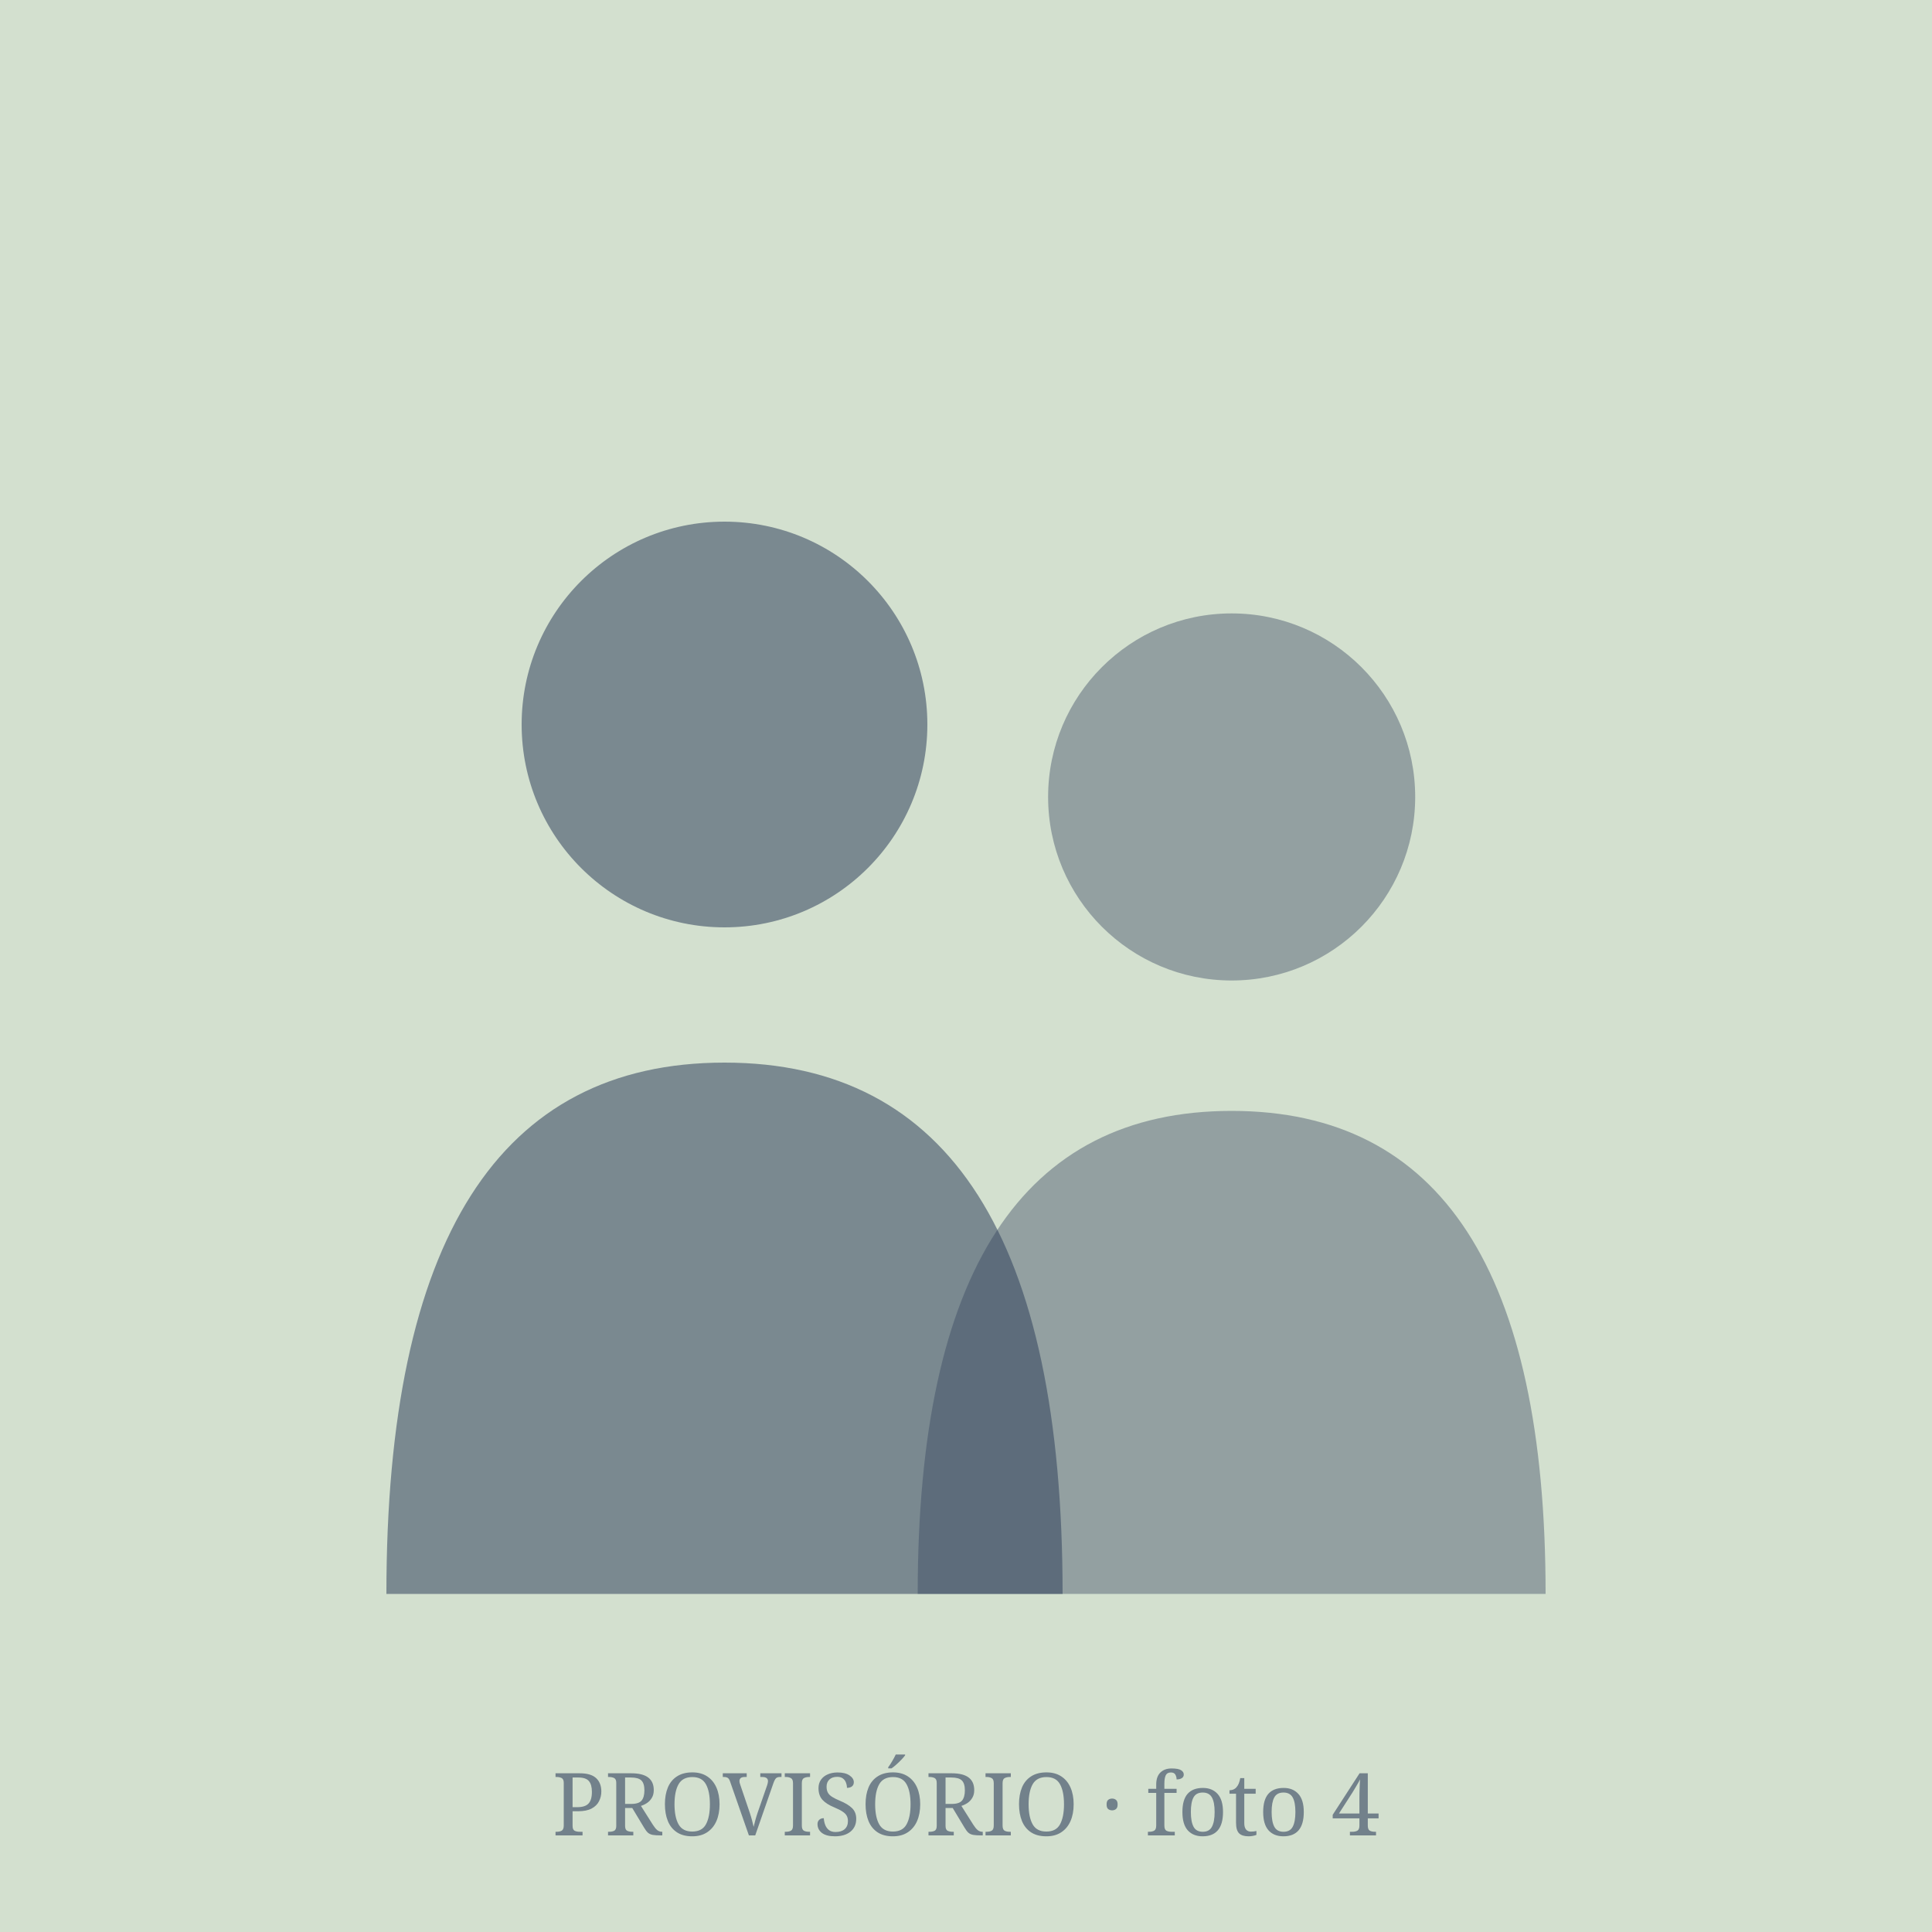
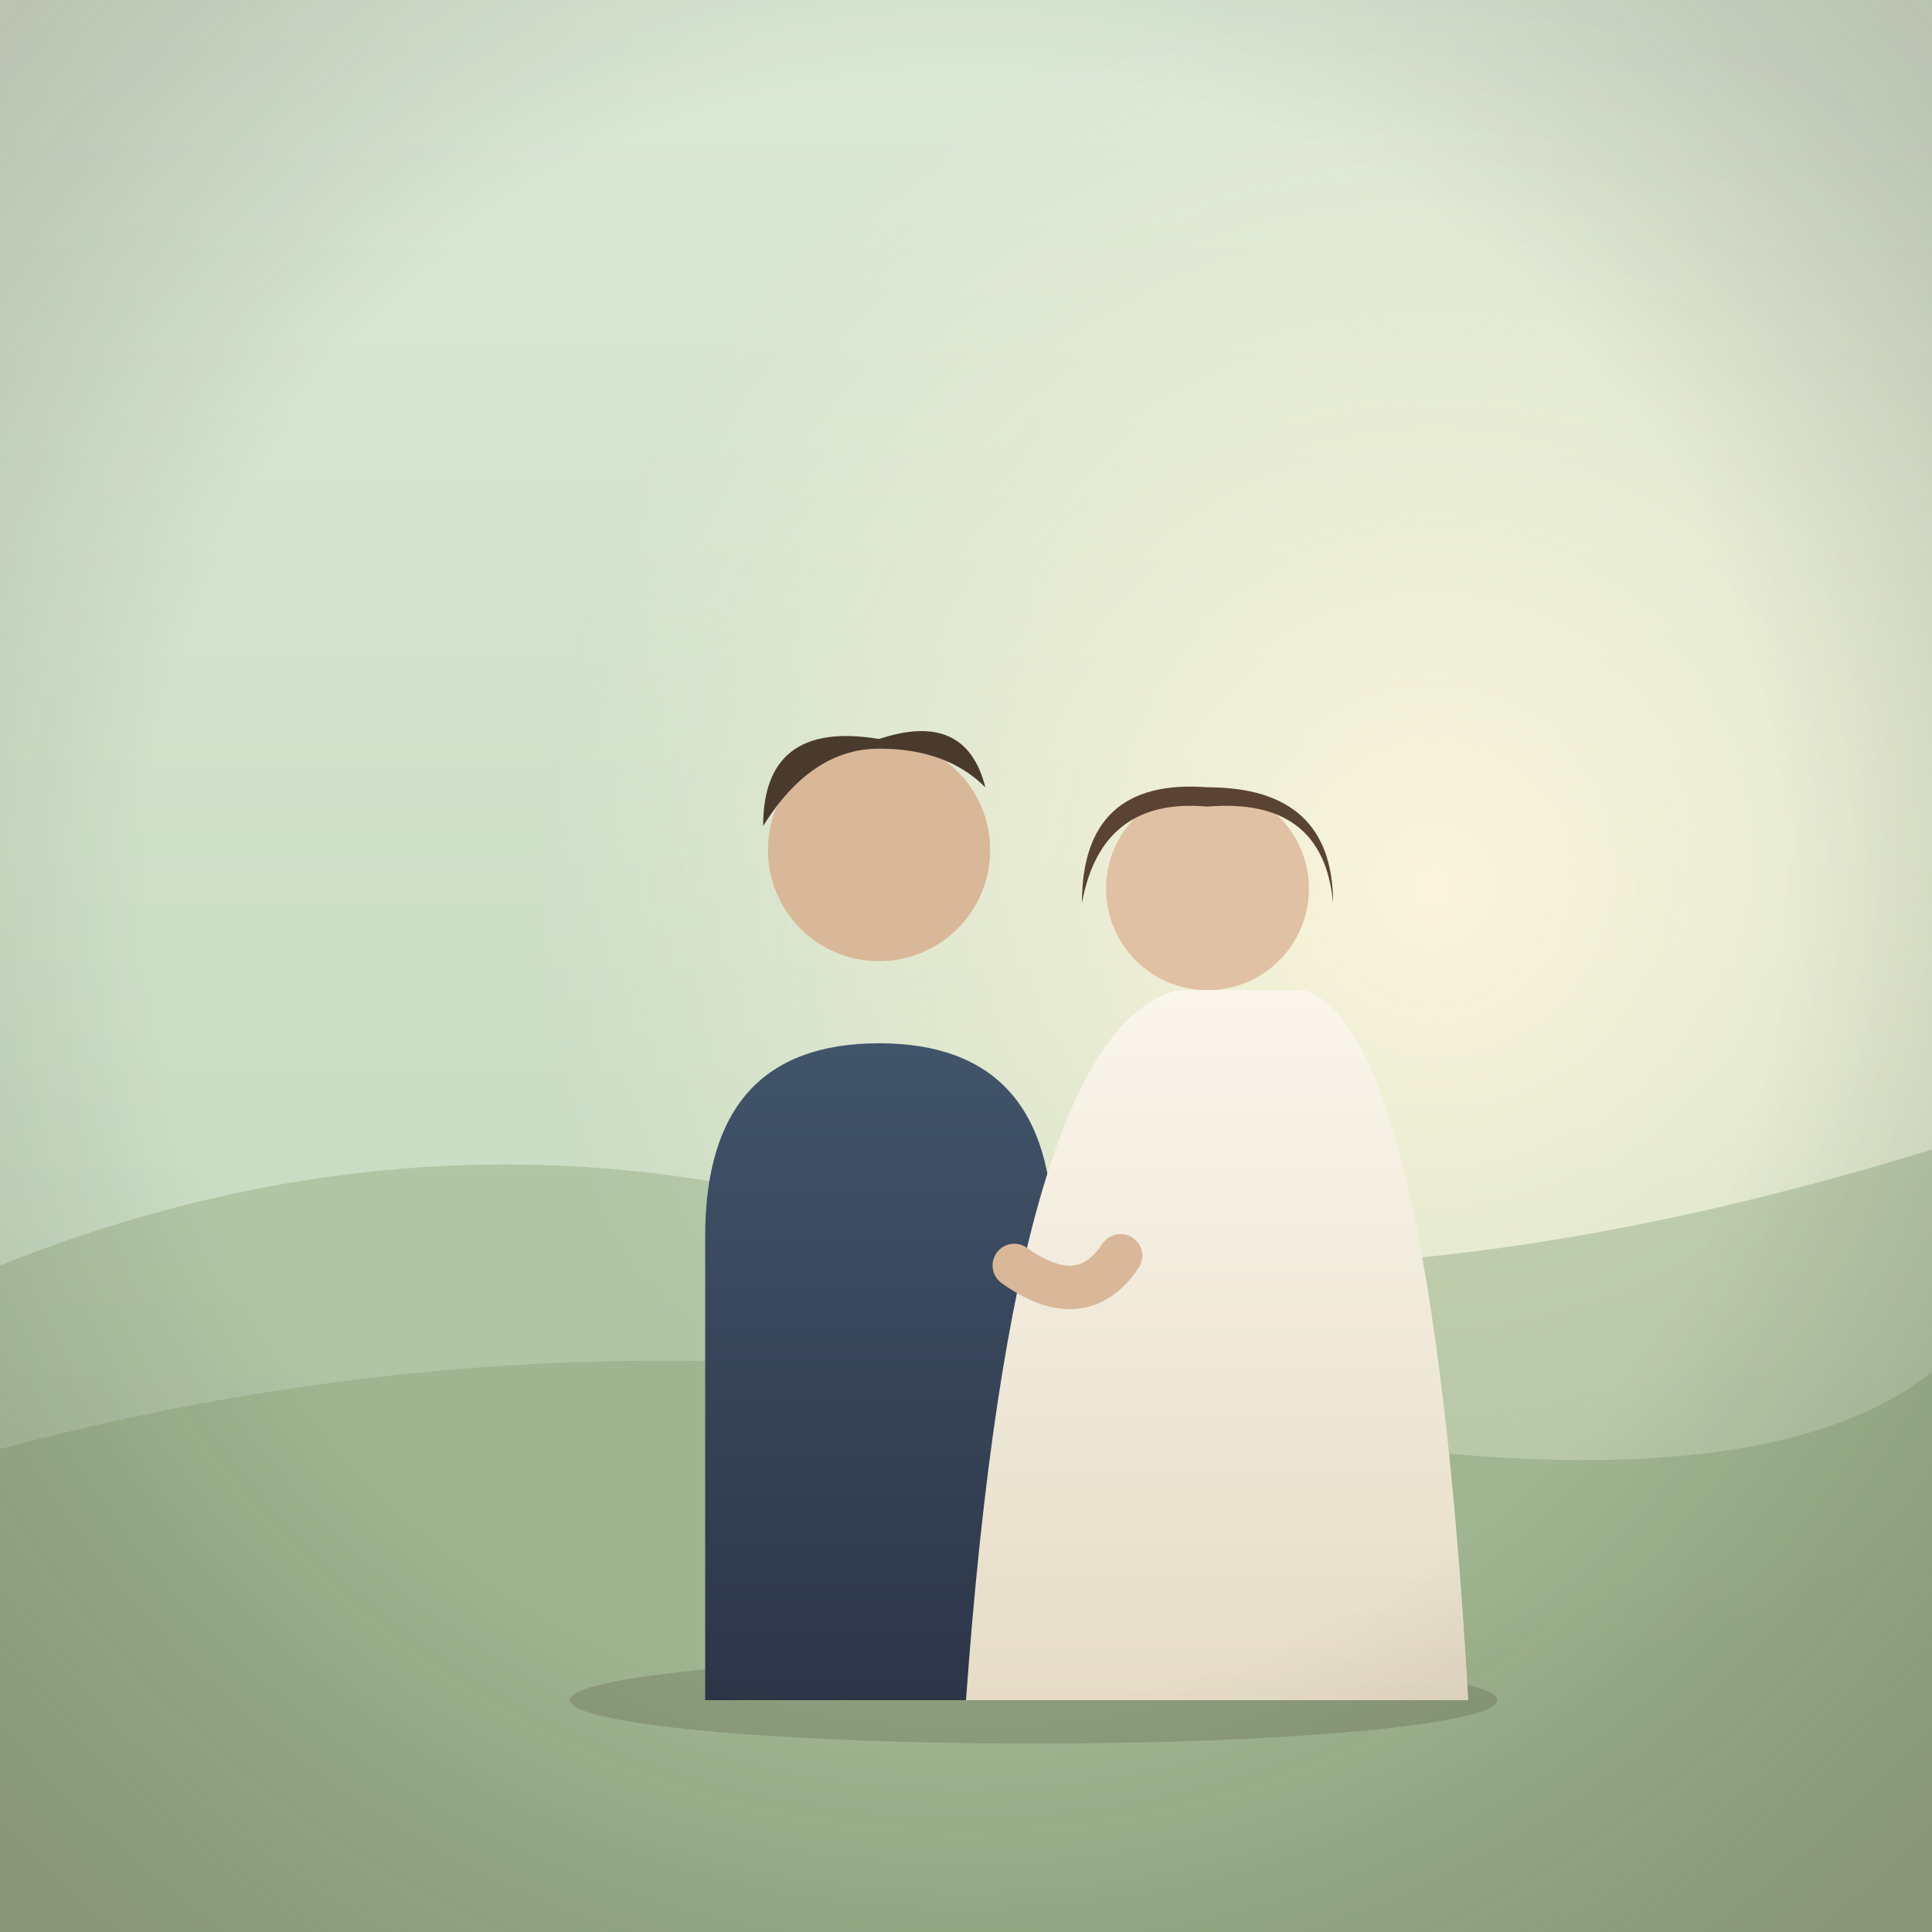
<svg xmlns="http://www.w3.org/2000/svg" data-provisorio="true" width="400" height="400" viewBox="0 0 400 400">
-   <rect width="400" height="400" fill="#d3e0cf" />
-   <circle cx="150" cy="150" r="42" fill="#32425d" fill-opacity="0.55" />
-   <path d="M80 330 q0 -110 70 -110 q70 0 70 110z" fill="#32425d" fill-opacity="0.55" />
-   <circle cx="255" cy="165" r="38" fill="#32425d" fill-opacity="0.4" />
-   <path d="M190 330 q0 -100 65 -100 q65 0 65 100z" fill="#32425d" fill-opacity="0.4" />
-   <text x="200" y="380" text-anchor="middle" font-family="Georgia, serif" font-size="18" fill="#32425d" fill-opacity="0.6">PROVISÓRIO · foto 4</text>
+   <defs>
+     <linearGradient id="ceu" x1="0" y1="0" x2="0" y2="1">
+       <stop offset="0" stop-color="#dce8d6" />
+       <stop offset="1" stop-color="#bfd5b8" />
+     </linearGradient>
+     <radialGradient id="sol" cx="74%" cy="46%" r="46%">
+       <stop offset="0" stop-color="#fdf6dc" stop-opacity="0.95" />
+       <stop offset="1" stop-color="#fdf6dc" stop-opacity="0" />
+     </radialGradient>
+     <linearGradient id="terno" x1="0" y1="0" x2="0" y2="1">
+       <stop offset="0" stop-color="#41546a" />
+       <stop offset="1" stop-color="#2d3548" />
+     </linearGradient>
+     <linearGradient id="vestido" x1="0" y1="0" x2="0" y2="1">
+       <stop offset="0" stop-color="#faf6ec" />
+       <stop offset="1" stop-color="#e6dcc6" />
+     </linearGradient>
+     <radialGradient id="vinheta" cx="50%" cy="46%" r="70%">
+       <stop offset="0.6" stop-color="#000" stop-opacity="0" />
+       <stop offset="1" stop-color="#3a2d1f" stop-opacity="0.22" />
+     </radialGradient>
+   </defs>
+   <rect width="400" height="400" fill="url(#ceu)" />
+   <rect width="400" height="400" fill="url(#sol)" />
+   <path d="M0 262 Q90 226 180 252 T400 238 V400 H0Z" fill="#9db38c" fill-opacity="0.55" />
+   <path d="M0 300 Q120 268 240 292 T400 284 V400 H0Z" fill="#9db38c" fill-opacity="0.85" />
+   <ellipse cx="214" cy="352" rx="96" ry="9" fill="#3a2d1f" fill-opacity="0.18" />
+   <g transform="translate(14 0)">
+     <circle cx="168" cy="176" r="23" fill="#d9b799" />
+     <path d="M168 153 q-24 -4 -24 18 q10 -16 24 -16 q14 0 22 8 q-4 -16 -22 -10z" fill="#4a3a2d" />
+     <path d="M132 352 v-96 q0 -40 36 -40 q36 0 36 40 v96z" fill="url(#terno)" />
+     <circle cx="236" cy="184" r="21" fill="#e0c1a4" />
+     <path d="M236 163 q-26 -2 -26 24 q4 -22 26 -20 q24 -2 26 20 q0 -24 -26 -24z" fill="#5a4332" />
+     <path d="M230 205 q-34 8 -44 147 h104 q-8 -139 -34 -147z" fill="url(#vestido)" />
+     <path d="M196 262 q14 10 22 -2" fill="none" stroke="#d9b799" stroke-width="9" stroke-linecap="round" />
+   </g>
+   <rect width="400" height="400" fill="url(#vinheta)" />
</svg>
